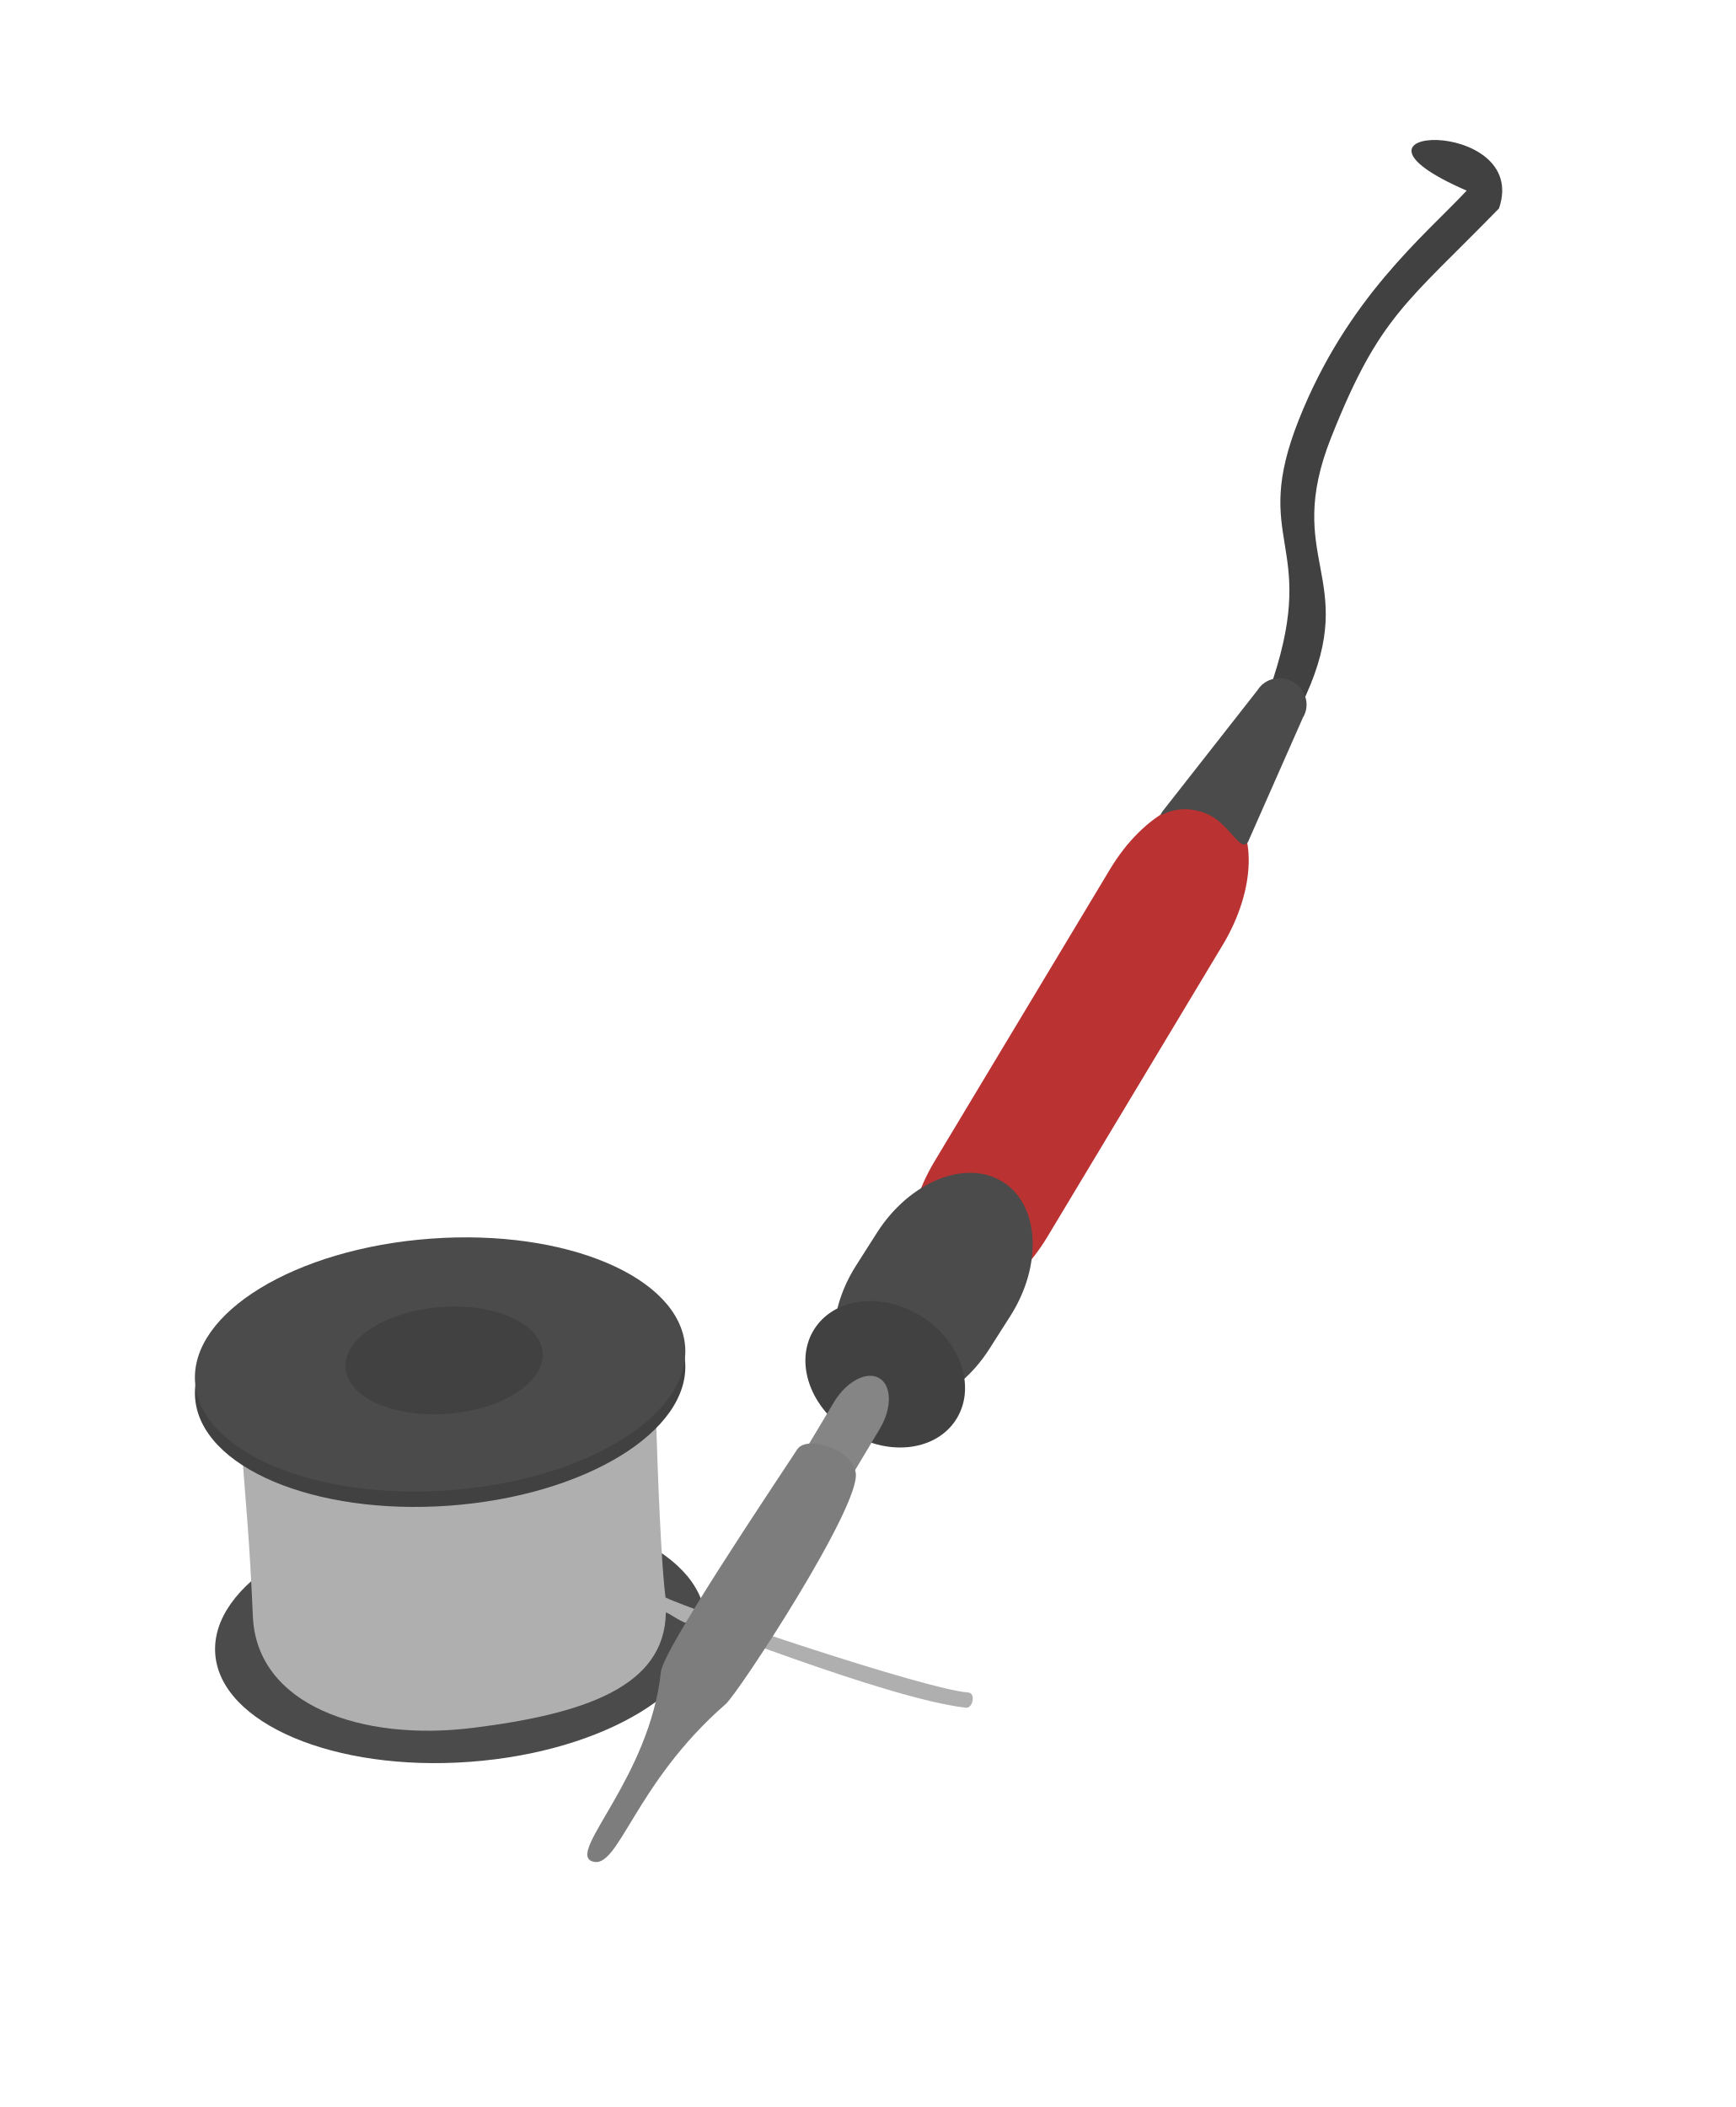
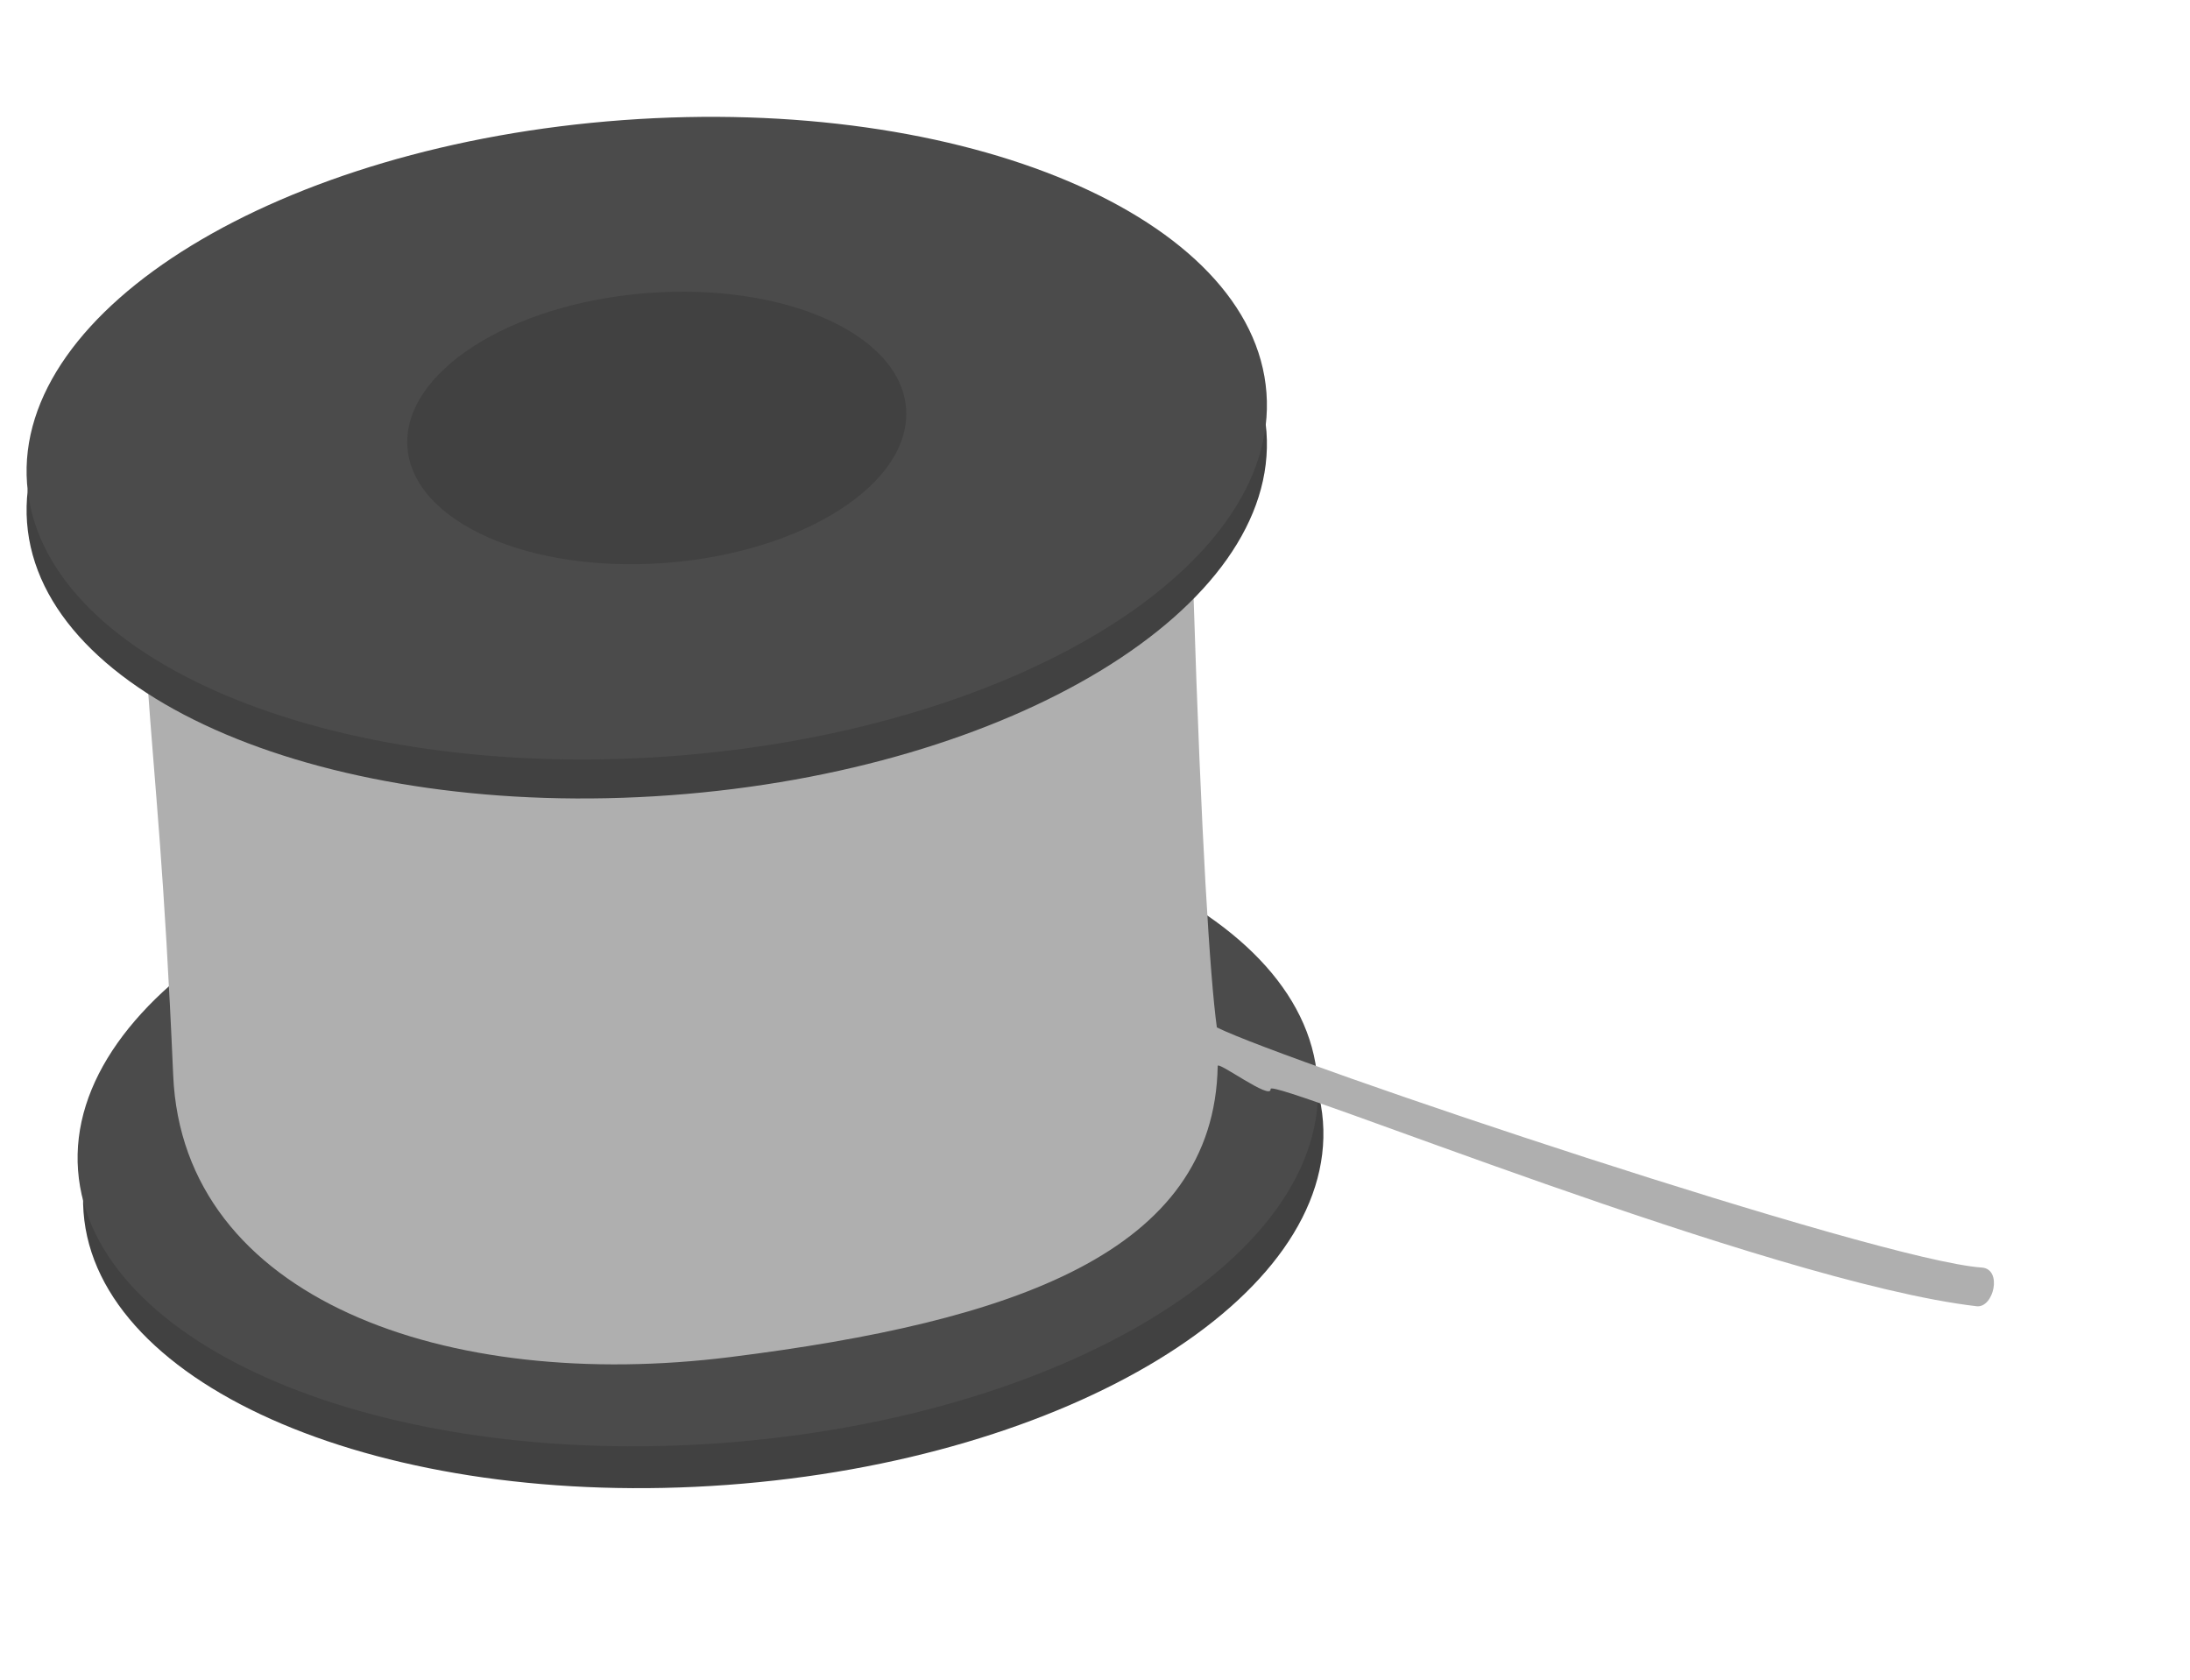
- <svg xmlns="http://www.w3.org/2000/svg" width="213.28pt" height="258.89pt" id="svg2" version="1.0">
+ <svg xmlns="http://www.w3.org/2000/svg" width="173.28pt" height="132.89pt" id="svg2" version="1.0">
  <defs id="defs4" />
-   <g id="layer3">
-     <ellipse style="opacity:1;fill:#414141;fill-opacity:1;fill-rule:nonzero;stroke:none;stroke-width:1.1;stroke-linecap:round;stroke-linejoin:round;stroke-miterlimit:4;stroke-dasharray:none;stroke-dashoffset:0.961;stroke-opacity:1" id="path3993" transform="matrix(0.644447,-0.04723902,0.05642674,0.753977,-48.99922,12.78636)" d="M 225.055 352.327 A 62.296 27.332 0 1 1  100.462,352.327 A 62.296 27.332 0 1 1  225.055 352.327 z" />
-     <path transform="matrix(0.644447,-0.04723902,0.05642674,0.753977,-49.35482,10.07406)" d="M 225.055 352.327 A 62.296 27.332 0 1 1  100.462,352.327 A 62.296 27.332 0 1 1  225.055 352.327 z" id="path2240" style="opacity:1;fill:#4b4b4b;fill-opacity:1;fill-rule:nonzero;stroke:none;stroke-width:1.1;stroke-linecap:round;stroke-linejoin:round;stroke-miterlimit:4;stroke-dasharray:none;stroke-dashoffset:0.961;stroke-opacity:1" />
+   <g id="layer3" transform="translate(0,-157.5014)">
+     <ellipse style="opacity:1;fill:#414141;fill-opacity:1;fill-rule:nonzero;stroke:none;stroke-width:1.1;stroke-linecap:round;stroke-linejoin:round;stroke-miterlimit:4;stroke-dasharray:none;stroke-dashoffset:0.961;stroke-opacity:1" id="path3993" transform="matrix(0.9973242,-0.0731055,0.0746301,0.9972113,0,0)" cx="53.042" cy="285.286" rx="65.553" ry="33.652" />
+     <ellipse transform="matrix(0.9973242,-0.0731055,0.0746301,0.9972113,0,0)" id="path2240" style="opacity:1;fill:#4b4b4b;fill-opacity:1;fill-rule:nonzero;stroke:none;stroke-width:1.1;stroke-linecap:round;stroke-linejoin:round;stroke-miterlimit:4;stroke-dasharray:none;stroke-dashoffset:0.961;stroke-opacity:1" cx="52.794" cy="280.838" rx="65.553" ry="33.652" />
  </g>
-   <g id="layer4">
-     <path style="fill:#afafaf;fill-opacity:1;fill-rule:nonzero;stroke:none;stroke-width:1.1;stroke-linecap:round;stroke-linejoin:round;stroke-miterlimit:4;stroke-dashoffset:0.961;stroke-opacity:1" d="M 109.098,264.22 C 108.878,276.297 95.874,280.771 77.53,283.068 C 59.186,285.365 42.052,279.333 41.432,264.812 C 40.853,251.522 40.28,246.641 39.751,239.194 C 53.1,244.96 78.047,252.79 107.531,233.701 C 108.028,249.456 108.6,258.507 109.044,261.712 C 113.546,263.945 151.896,276.822 158.598,277.27 C 159.952,277.361 159.377,279.907 158.261,279.777 C 144.825,278.21 112.456,264.91 112.525,265.702 C 112.593,266.493 109.049,263.833 109.098,264.22 z " id="path2242" />
+   <g id="layer4" transform="translate(0,-157.5014)">
+     <path style="fill:#afafaf;fill-opacity:1;fill-rule:nonzero;stroke:none;stroke-width:1.1;stroke-linecap:round;stroke-linejoin:round;stroke-miterlimit:4;stroke-dashoffset:0.961;stroke-opacity:1" d="m 128.464,269.987 c -0.359,19.668 -21.534,26.954 -51.407,30.695 -29.873,3.741 -57.776,-6.082 -58.785,-29.73 -0.943,-21.642 -1.876,-29.591 -2.738,-41.719 21.739,9.39 62.365,22.141 110.379,-8.946 0.809,25.657 1.741,40.396 2.463,45.616 7.332,3.637 69.784,24.605 80.697,25.335 2.206,0.148 1.269,4.294 -0.548,4.082 -21.88,-2.551 -74.592,-24.209 -74.48,-22.921 0.112,1.289 -5.661,-3.043 -5.58,-2.413 z" id="path2242" />
  </g>
-   <g id="layer1">
-     <rect style="opacity:1;fill:#ba3232;fill-opacity:1;fill-rule:nonzero;stroke:none;stroke-width:1.1;stroke-linecap:round;stroke-linejoin:round;stroke-miterlimit:4;stroke-dasharray:none;stroke-dashoffset:0.961;stroke-opacity:1" id="rect7495" width="93.889" height="22.244" x="-91.94" y="229.514" rx="19.03" ry="19.501" transform="matrix(0.515005,-0.857187,0.830819,0.556542,0,0)" />
-     <path style="fill:#414141;fill-opacity:1;fill-rule:nonzero;stroke:none;stroke-width:1.1;stroke-linecap:round;stroke-linejoin:round;stroke-miterlimit:4;stroke-dashoffset:0.961;stroke-opacity:1" d="m 208.649,111.055 c 7.254,-22.333 -3.767,-22.311 4.148,-42.267 7.915,-19.956 20.554,-30.141 27.511,-37.557 -25.076,-10.857 10.504,-12.224 5.293,2.915 -15.162,15.567 -19.597,17.601 -27.511,37.556 -7.915,19.956 4.633,22.867 -4.148,42.267 -8.942,19.757 -2.613,1.899 -4.08,1.091 -1.466,-0.807 -8.428,18.206 -1.214,-4.006 z" id="rect12746" />
-     <path style="fill:#4b4b4b;fill-opacity:1;fill-rule:nonzero;stroke:none;stroke-width:1.1;stroke-linecap:round;stroke-linejoin:round;stroke-miterlimit:4;stroke-dashoffset:0.961;stroke-opacity:1" d="m 190.459,132.941 15.584,-19.875 c 1.215,-1.964 3.85,-2.541 5.908,-1.293 2.058,1.247 2.736,3.833 1.521,5.796 l -8.986,20.35 c -1.215,1.964 -3.078,-3.117 -6.828,-4.621 -5.6,-2.247 -8.416,1.606 -7.201,-0.358 z" id="rect10997" />
-     <ellipse transform="matrix(0.9973242,-0.0731055,0.0746301,0.9972113,0,0)" id="path3118" style="opacity:1;fill:#414141;fill-opacity:1;fill-rule:nonzero;stroke:none;stroke-width:1.1;stroke-linecap:round;stroke-linejoin:round;stroke-miterlimit:4;stroke-dasharray:none;stroke-dashoffset:0.961;stroke-opacity:1" cx="55.039" cy="230.727" rx="40.254" ry="20.665" />
-     <ellipse style="opacity:1;fill:#4b4b4b;fill-opacity:1;fill-rule:nonzero;stroke:none;stroke-width:1.1;stroke-linecap:round;stroke-linejoin:round;stroke-miterlimit:4;stroke-dasharray:none;stroke-dashoffset:0.961;stroke-opacity:1" id="path1365" transform="matrix(0.9973242,-0.0731055,0.0746301,0.9972113,0,0)" cx="55.227" cy="228.208" rx="40.254" ry="20.665" />
-     <rect style="opacity:1;fill:#4b4b4b;fill-opacity:1;fill-rule:nonzero;stroke:none;stroke-width:1.1;stroke-linecap:round;stroke-linejoin:round;stroke-miterlimit:4;stroke-dasharray:none;stroke-dashoffset:0.961;stroke-opacity:1" id="rect9247" width="42.345" height="25.761" x="-119.687" y="229.685" rx="17.984" ry="22.053" transform="matrix(0.537129,-0.8435,0.848491,0.529209,0,0)" />
-     <path style="opacity:1;fill:#414141;fill-opacity:1;fill-rule:nonzero;stroke:none;stroke-width:1.1;stroke-linecap:round;stroke-linejoin:round;stroke-miterlimit:4;stroke-dasharray:none;stroke-dashoffset:0.961;stroke-opacity:1" id="path9245" d="M 367.377 257.774 A 23.638 25.362 0 1 1  320.101,257.774 A 23.638 25.362 0 1 1  367.377 257.774 z" transform="matrix(0.266018,-0.391365,0.452116,0.300999,-62.94606,282.0846)" />
-     <ellipse transform="matrix(0.17411,-0.495169,0.588293,0.227009,-68.56528,339.6141)" id="path10122" style="opacity:1;fill:#4b4b4b;fill-opacity:1;fill-rule:nonzero;stroke:none;stroke-width:1.1;stroke-linecap:round;stroke-linejoin:round;stroke-miterlimit:4;stroke-dasharray:none;stroke-dashoffset:0.961;stroke-opacity:1" d="M 367.377 257.774 A 23.638 25.362 0 1 1  320.101,257.774 A 23.638 25.362 0 1 1  367.377 257.774 z" />
-     <rect style="opacity:1;fill:#858585;fill-opacity:1;fill-rule:nonzero;stroke:none;stroke-width:1.1;stroke-linecap:round;stroke-linejoin:round;stroke-miterlimit:4;stroke-dasharray:none;stroke-dashoffset:0.961;stroke-opacity:1" id="rect5744" width="50.682" height="8.689" x="-172.668" y="235.194" ry="7.14" rx="7.14" transform="matrix(0.513345,-0.858183,0.862817,0.505516,0,0)" />
-     <path style="fill:#7d7d7d;fill-opacity:1;fill-rule:nonzero;stroke:none;stroke-width:1.1;stroke-linecap:round;stroke-linejoin:round;stroke-miterlimit:4;stroke-dashoffset:0.961;stroke-opacity:1" d="M 140.206,241.286 C 141.108,246.662 120.962,277.382 118.907,279.17 C 103.806,292.305 101.326,306.655 96.958,304.914 C 92.996,303.335 106.432,291.176 108.294,273.857 C 108.681,270.26 126.216,244.17 130.635,237.429 C 132.124,235.157 139.509,237.225 140.206,241.286 z " id="path4868" />
-     <path transform="matrix(0.259276,-2.003419e-2,2.270176e-2,0.319763,22.56179,113.4721)" d="M 225.055 352.327 A 62.296 27.332 0 1 1  100.462,352.327 A 62.296 27.332 0 1 1  225.055 352.327 z" id="path13622" style="opacity:1;fill:#414141;fill-opacity:1;fill-rule:nonzero;stroke:none;stroke-width:1.1;stroke-linecap:round;stroke-linejoin:round;stroke-miterlimit:4;stroke-dasharray:none;stroke-dashoffset:0.961;stroke-opacity:1" />
+   <g id="layer1" transform="translate(0,-157.5014)">
+     <ellipse transform="matrix(0.9973242,-0.0731055,0.0746301,0.9972113,0,0)" id="path3118" style="opacity:1;fill:#414141;fill-opacity:1;fill-rule:nonzero;stroke:none;stroke-width:1.1;stroke-linecap:round;stroke-linejoin:round;stroke-miterlimit:4;stroke-dasharray:none;stroke-dashoffset:0.961;stroke-opacity:1" cx="52.529" cy="212.277" rx="65.553" ry="33.652" />
+     <ellipse style="opacity:1;fill:#4b4b4b;fill-opacity:1;fill-rule:nonzero;stroke:none;stroke-width:1.1;stroke-linecap:round;stroke-linejoin:round;stroke-miterlimit:4;stroke-dasharray:none;stroke-dashoffset:0.961;stroke-opacity:1" id="path1365" transform="matrix(0.9973242,-0.0731055,0.0746301,0.9972113,0,0)" cx="52.836" cy="208.175" rx="65.553" ry="33.652" />
+     <ellipse transform="matrix(0.997028,-0.0770401,0.07081733,0.9974893,0,0)" id="path13622" style="opacity:1;fill:#414141;fill-opacity:1;fill-rule:nonzero;stroke:none;stroke-width:1.1;stroke-linecap:round;stroke-linejoin:round;stroke-miterlimit:4;stroke-dasharray:none;stroke-dashoffset:0.961;stroke-opacity:1" cx="54.763" cy="207.394" rx="26.381" ry="14.268" />
  </g>
</svg>
